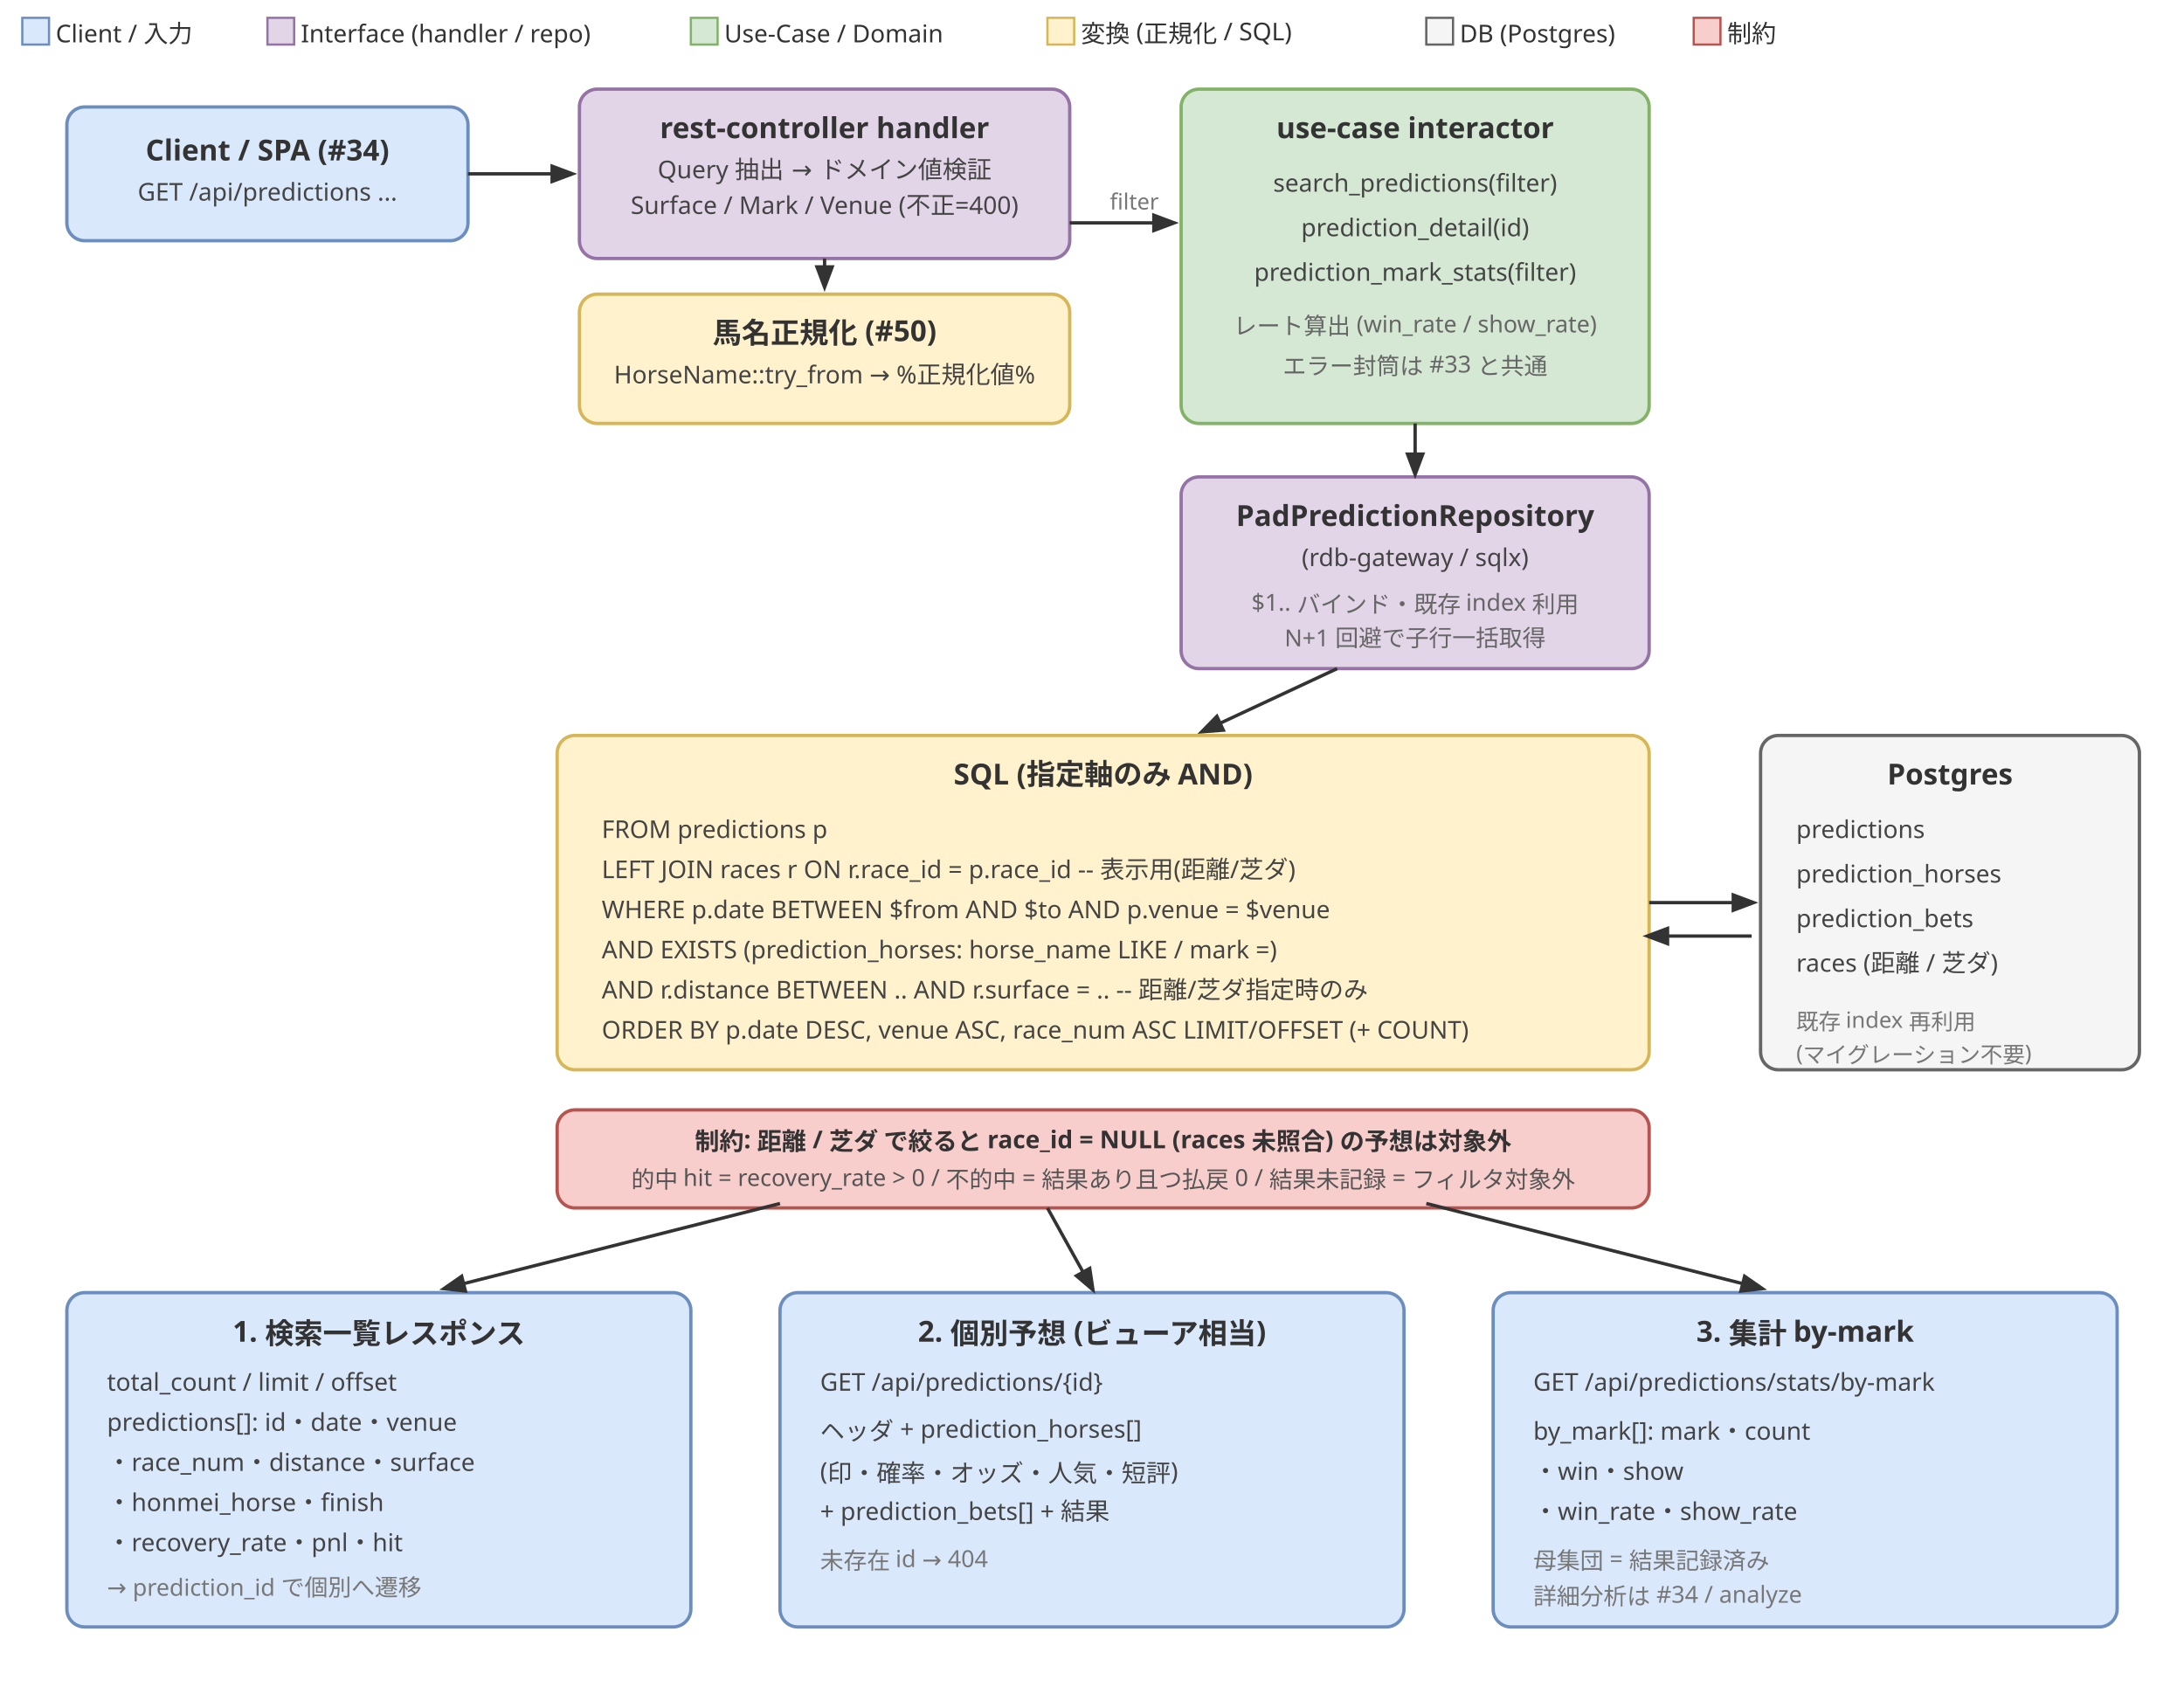
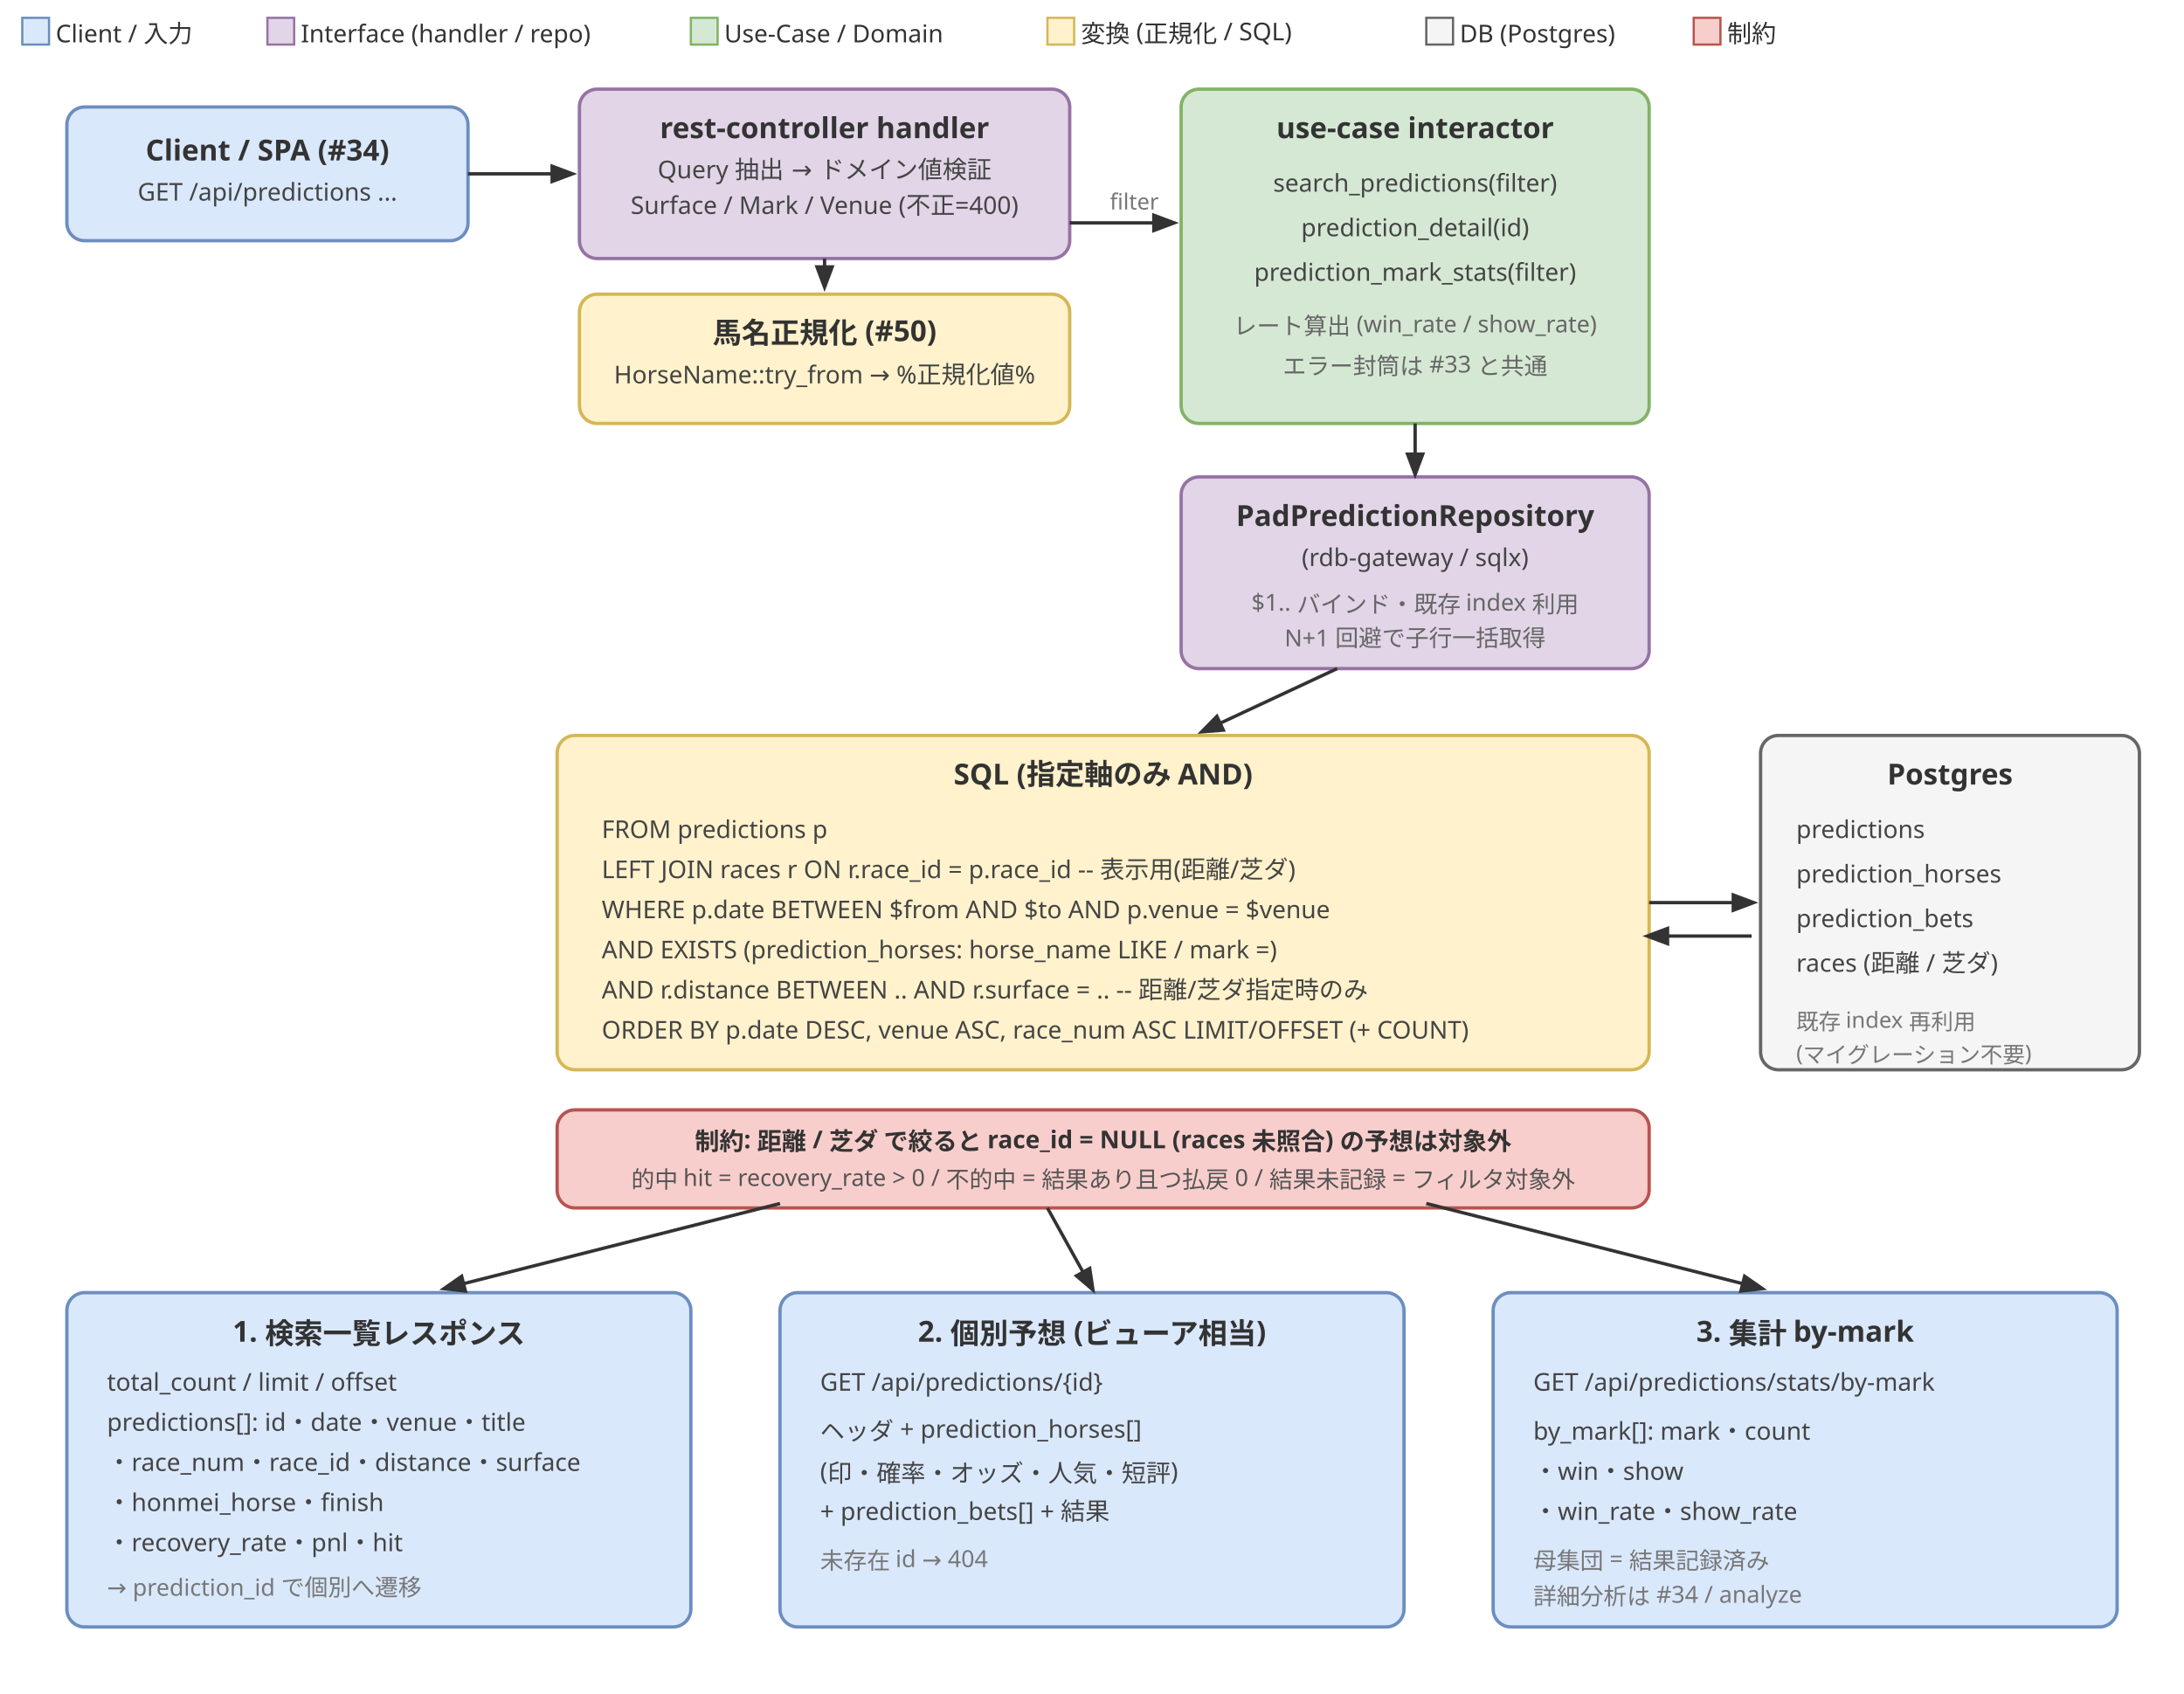
<svg xmlns="http://www.w3.org/2000/svg" width="980" height="760" viewBox="0 0 980 760" font-family="sans-serif" font-size="13">
  <defs>
    <marker id="arrow" markerWidth="8" markerHeight="8" refX="6" refY="3" orient="auto">
      <path d="M0,0 L0,6 L8,3 z" fill="#333" />
    </marker>
  </defs>
  <rect x="10" y="8" width="12" height="12" fill="#dae8fc" stroke="#6c8ebf" stroke-width="1" />
  <text x="25" y="19" font-size="11" fill="#333">Client / 入力</text>
  <rect x="120" y="8" width="12" height="12" fill="#e1d5e7" stroke="#9673a6" stroke-width="1" />
  <text x="135" y="19" font-size="11" fill="#333">Interface (handler / repo)</text>
  <rect x="310" y="8" width="12" height="12" fill="#d5e8d4" stroke="#82b366" stroke-width="1" />
  <text x="325" y="19" font-size="11" fill="#333">Use-Case / Domain</text>
  <rect x="470" y="8" width="12" height="12" fill="#fff2cc" stroke="#d6b656" stroke-width="1" />
  <text x="485" y="19" font-size="11" fill="#333">変換 (正規化 / SQL)</text>
  <rect x="640" y="8" width="12" height="12" fill="#f5f5f5" stroke="#666" stroke-width="1" />
  <text x="655" y="19" font-size="11" fill="#333">DB (Postgres)</text>
  <rect x="760" y="8" width="12" height="12" fill="#f8cecc" stroke="#b85450" stroke-width="1" />
  <text x="775" y="19" font-size="11" fill="#333">制約</text>
  <rect x="30" y="48" width="180" height="60" rx="8" fill="#dae8fc" stroke="#6c8ebf" stroke-width="1.5" />
  <text x="120" y="72" text-anchor="middle" font-weight="bold" fill="#333">Client / SPA (#34)</text>
  <text x="120" y="90" text-anchor="middle" font-size="11" fill="#444">GET /api/predictions ...</text>
  <rect x="260" y="40" width="220" height="76" rx="8" fill="#e1d5e7" stroke="#9673a6" stroke-width="1.5" />
  <text x="370" y="62" text-anchor="middle" font-weight="bold" fill="#333">rest-controller handler</text>
  <text x="370" y="80" text-anchor="middle" font-size="11" fill="#444">Query 抽出 → ドメイン値検証</text>
  <text x="370" y="96" text-anchor="middle" font-size="11" fill="#444">Surface / Mark / Venue (不正=400)</text>
  <rect x="260" y="132" width="220" height="58" rx="8" fill="#fff2cc" stroke="#d6b656" stroke-width="1.5" />
  <text x="370" y="154" text-anchor="middle" font-weight="bold" fill="#333">馬名正規化 (#50)</text>
  <text x="370" y="172" text-anchor="middle" font-size="11" fill="#444">HorseName::try_from → %正規化値%</text>
  <rect x="530" y="40" width="210" height="150" rx="8" fill="#d5e8d4" stroke="#82b366" stroke-width="1.5" />
  <text x="635" y="62" text-anchor="middle" font-weight="bold" fill="#333">use-case interactor</text>
  <text x="635" y="86" text-anchor="middle" font-size="11" fill="#444">search_predictions(filter)</text>
  <text x="635" y="106" text-anchor="middle" font-size="11" fill="#444">prediction_detail(id)</text>
  <text x="635" y="126" text-anchor="middle" font-size="11" fill="#444">prediction_mark_stats(filter)</text>
  <text x="635" y="150" text-anchor="middle" font-size="10.5" fill="#666">レート算出 (win_rate / show_rate)</text>
  <text x="635" y="168" text-anchor="middle" font-size="10.5" fill="#666">エラー封筒は #33 と共通</text>
  <rect x="530" y="214" width="210" height="86" rx="8" fill="#e1d5e7" stroke="#9673a6" stroke-width="1.5" />
  <text x="635" y="236" text-anchor="middle" font-weight="bold" fill="#333">PadPredictionRepository</text>
  <text x="635" y="254" text-anchor="middle" font-size="11" fill="#444">(rdb-gateway / sqlx)</text>
  <text x="635" y="274" text-anchor="middle" font-size="10.5" fill="#666">$1.. バインド・既存 index 利用</text>
  <text x="635" y="290" text-anchor="middle" font-size="10.5" fill="#666">N+1 回避で子行一括取得</text>
  <line x1="210" y1="78" x2="256" y2="78" stroke="#333" stroke-width="1.5" marker-end="url(#arrow)" />
  <line x1="370" y1="116" x2="370" y2="128" stroke="#333" stroke-width="1.5" marker-end="url(#arrow)" />
  <line x1="480" y1="100" x2="526" y2="100" stroke="#333" stroke-width="1.5" marker-end="url(#arrow)" />
  <text x="498" y="94" font-size="10" fill="#777">filter</text>
  <line x1="635" y1="190" x2="635" y2="212" stroke="#333" stroke-width="1.5" marker-end="url(#arrow)" />
  <rect x="250" y="330" width="490" height="150" rx="8" fill="#fff2cc" stroke="#d6b656" stroke-width="1.5" />
  <text x="495" y="352" text-anchor="middle" font-weight="bold" fill="#333">SQL (指定軸のみ AND)</text>
  <text x="270" y="376" font-size="11" fill="#444">FROM predictions p</text>
  <text x="270" y="394" font-size="11" fill="#444">LEFT JOIN races r ON r.race_id = p.race_id   -- 表示用(距離/芝ダ)</text>
  <text x="270" y="412" font-size="11" fill="#444">WHERE p.date BETWEEN $from AND $to AND p.venue = $venue</text>
  <text x="270" y="430" font-size="11" fill="#444">  AND EXISTS (prediction_horses: horse_name LIKE / mark =)</text>
  <text x="270" y="448" font-size="11" fill="#444">  AND r.distance BETWEEN .. AND r.surface = ..  -- 距離/芝ダ指定時のみ</text>
  <text x="270" y="466" font-size="11" fill="#444">ORDER BY p.date DESC, venue ASC, race_num ASC  LIMIT/OFFSET  (+ COUNT)</text>
  <line x1="600" y1="300" x2="540" y2="328" stroke="#333" stroke-width="1.5" marker-end="url(#arrow)" />
  <rect x="790" y="330" width="170" height="150" rx="8" fill="#f5f5f5" stroke="#666" stroke-width="1.5" />
  <text x="875" y="352" text-anchor="middle" font-weight="bold" fill="#333">Postgres</text>
  <text x="806" y="376" font-size="11" fill="#444">predictions</text>
  <text x="806" y="396" font-size="11" fill="#444">prediction_horses</text>
  <text x="806" y="416" font-size="11" fill="#444">prediction_bets</text>
  <text x="806" y="436" font-size="11" fill="#444">races (距離 / 芝ダ)</text>
  <text x="806" y="462" font-size="10" fill="#777">既存 index 再利用</text>
  <text x="806" y="476" font-size="10" fill="#777">(マイグレーション不要)</text>
  <line x1="740" y1="405" x2="786" y2="405" stroke="#333" stroke-width="1.5" marker-end="url(#arrow)" />
  <line x1="786" y1="420" x2="740" y2="420" stroke="#333" stroke-width="1.5" marker-end="url(#arrow)" />
  <rect x="250" y="498" width="490" height="44" rx="8" fill="#f8cecc" stroke="#b85450" stroke-width="1.5" />
  <text x="495" y="516" text-anchor="middle" font-size="11" fill="#333" font-weight="bold">制約: 距離 / 芝ダ で絞ると race_id = NULL (races 未照合) の予想は対象外</text>
  <text x="495" y="533" text-anchor="middle" font-size="10.5" fill="#555">的中 hit = recovery_rate &gt; 0 / 不的中 = 結果あり且つ払戻 0 / 結果未記録 = フィルタ対象外</text>
  <rect x="30" y="580" width="280" height="150" rx="8" fill="#dae8fc" stroke="#6c8ebf" stroke-width="1.5" />
  <text x="170" y="602" text-anchor="middle" font-weight="bold" fill="#333">1. 検索一覧レスポンス</text>
  <text x="48" y="624" font-size="11" fill="#444">total_count / limit / offset</text>
-   <text x="48" y="642" font-size="11" fill="#444">predictions[]: id・date・venue</text>
-   <text x="48" y="660" font-size="11" fill="#444">  ・race_num・distance・surface</text>
+   <text x="48" y="642" font-size="11" fill="#444">predictions[]: id・date・venue・title</text>
+   <text x="48" y="660" font-size="11" fill="#444">  ・race_num・race_id・distance・surface</text>
  <text x="48" y="678" font-size="11" fill="#444">  ・honmei_horse・finish</text>
  <text x="48" y="696" font-size="11" fill="#444">  ・recovery_rate・pnl・hit</text>
  <text x="48" y="716" font-size="10.5" fill="#777">→ prediction_id で個別へ遷移</text>
  <rect x="350" y="580" width="280" height="150" rx="8" fill="#dae8fc" stroke="#6c8ebf" stroke-width="1.5" />
  <text x="490" y="602" text-anchor="middle" font-weight="bold" fill="#333">2. 個別予想 (ビューア相当)</text>
  <text x="368" y="624" font-size="11" fill="#444">GET /api/predictions/{id}</text>
  <text x="368" y="646" font-size="11" fill="#444">ヘッダ + prediction_horses[]</text>
  <text x="368" y="664" font-size="11" fill="#444">  (印・確率・オッズ・人気・短評)</text>
  <text x="368" y="682" font-size="11" fill="#444">+ prediction_bets[] + 結果</text>
  <text x="368" y="704" font-size="10.5" fill="#777">未存在 id → 404</text>
  <rect x="670" y="580" width="280" height="150" rx="8" fill="#dae8fc" stroke="#6c8ebf" stroke-width="1.5" />
  <text x="810" y="602" text-anchor="middle" font-weight="bold" fill="#333">3. 集計 by-mark</text>
  <text x="688" y="624" font-size="11" fill="#444">GET /api/predictions/stats/by-mark</text>
  <text x="688" y="646" font-size="11" fill="#444">by_mark[]: mark・count</text>
  <text x="688" y="664" font-size="11" fill="#444">  ・win・show</text>
  <text x="688" y="682" font-size="11" fill="#444">  ・win_rate・show_rate</text>
  <text x="688" y="704" font-size="10.5" fill="#777">母集団 = 結果記録済み</text>
  <text x="688" y="720" font-size="10.5" fill="#777">詳細分析は #34 / analyze</text>
  <line x1="350" y1="540" x2="200" y2="578" stroke="#333" stroke-width="1.5" marker-end="url(#arrow)" />
  <line x1="470" y1="542" x2="490" y2="578" stroke="#333" stroke-width="1.5" marker-end="url(#arrow)" />
  <line x1="640" y1="540" x2="790" y2="578" stroke="#333" stroke-width="1.5" marker-end="url(#arrow)" />
</svg>
